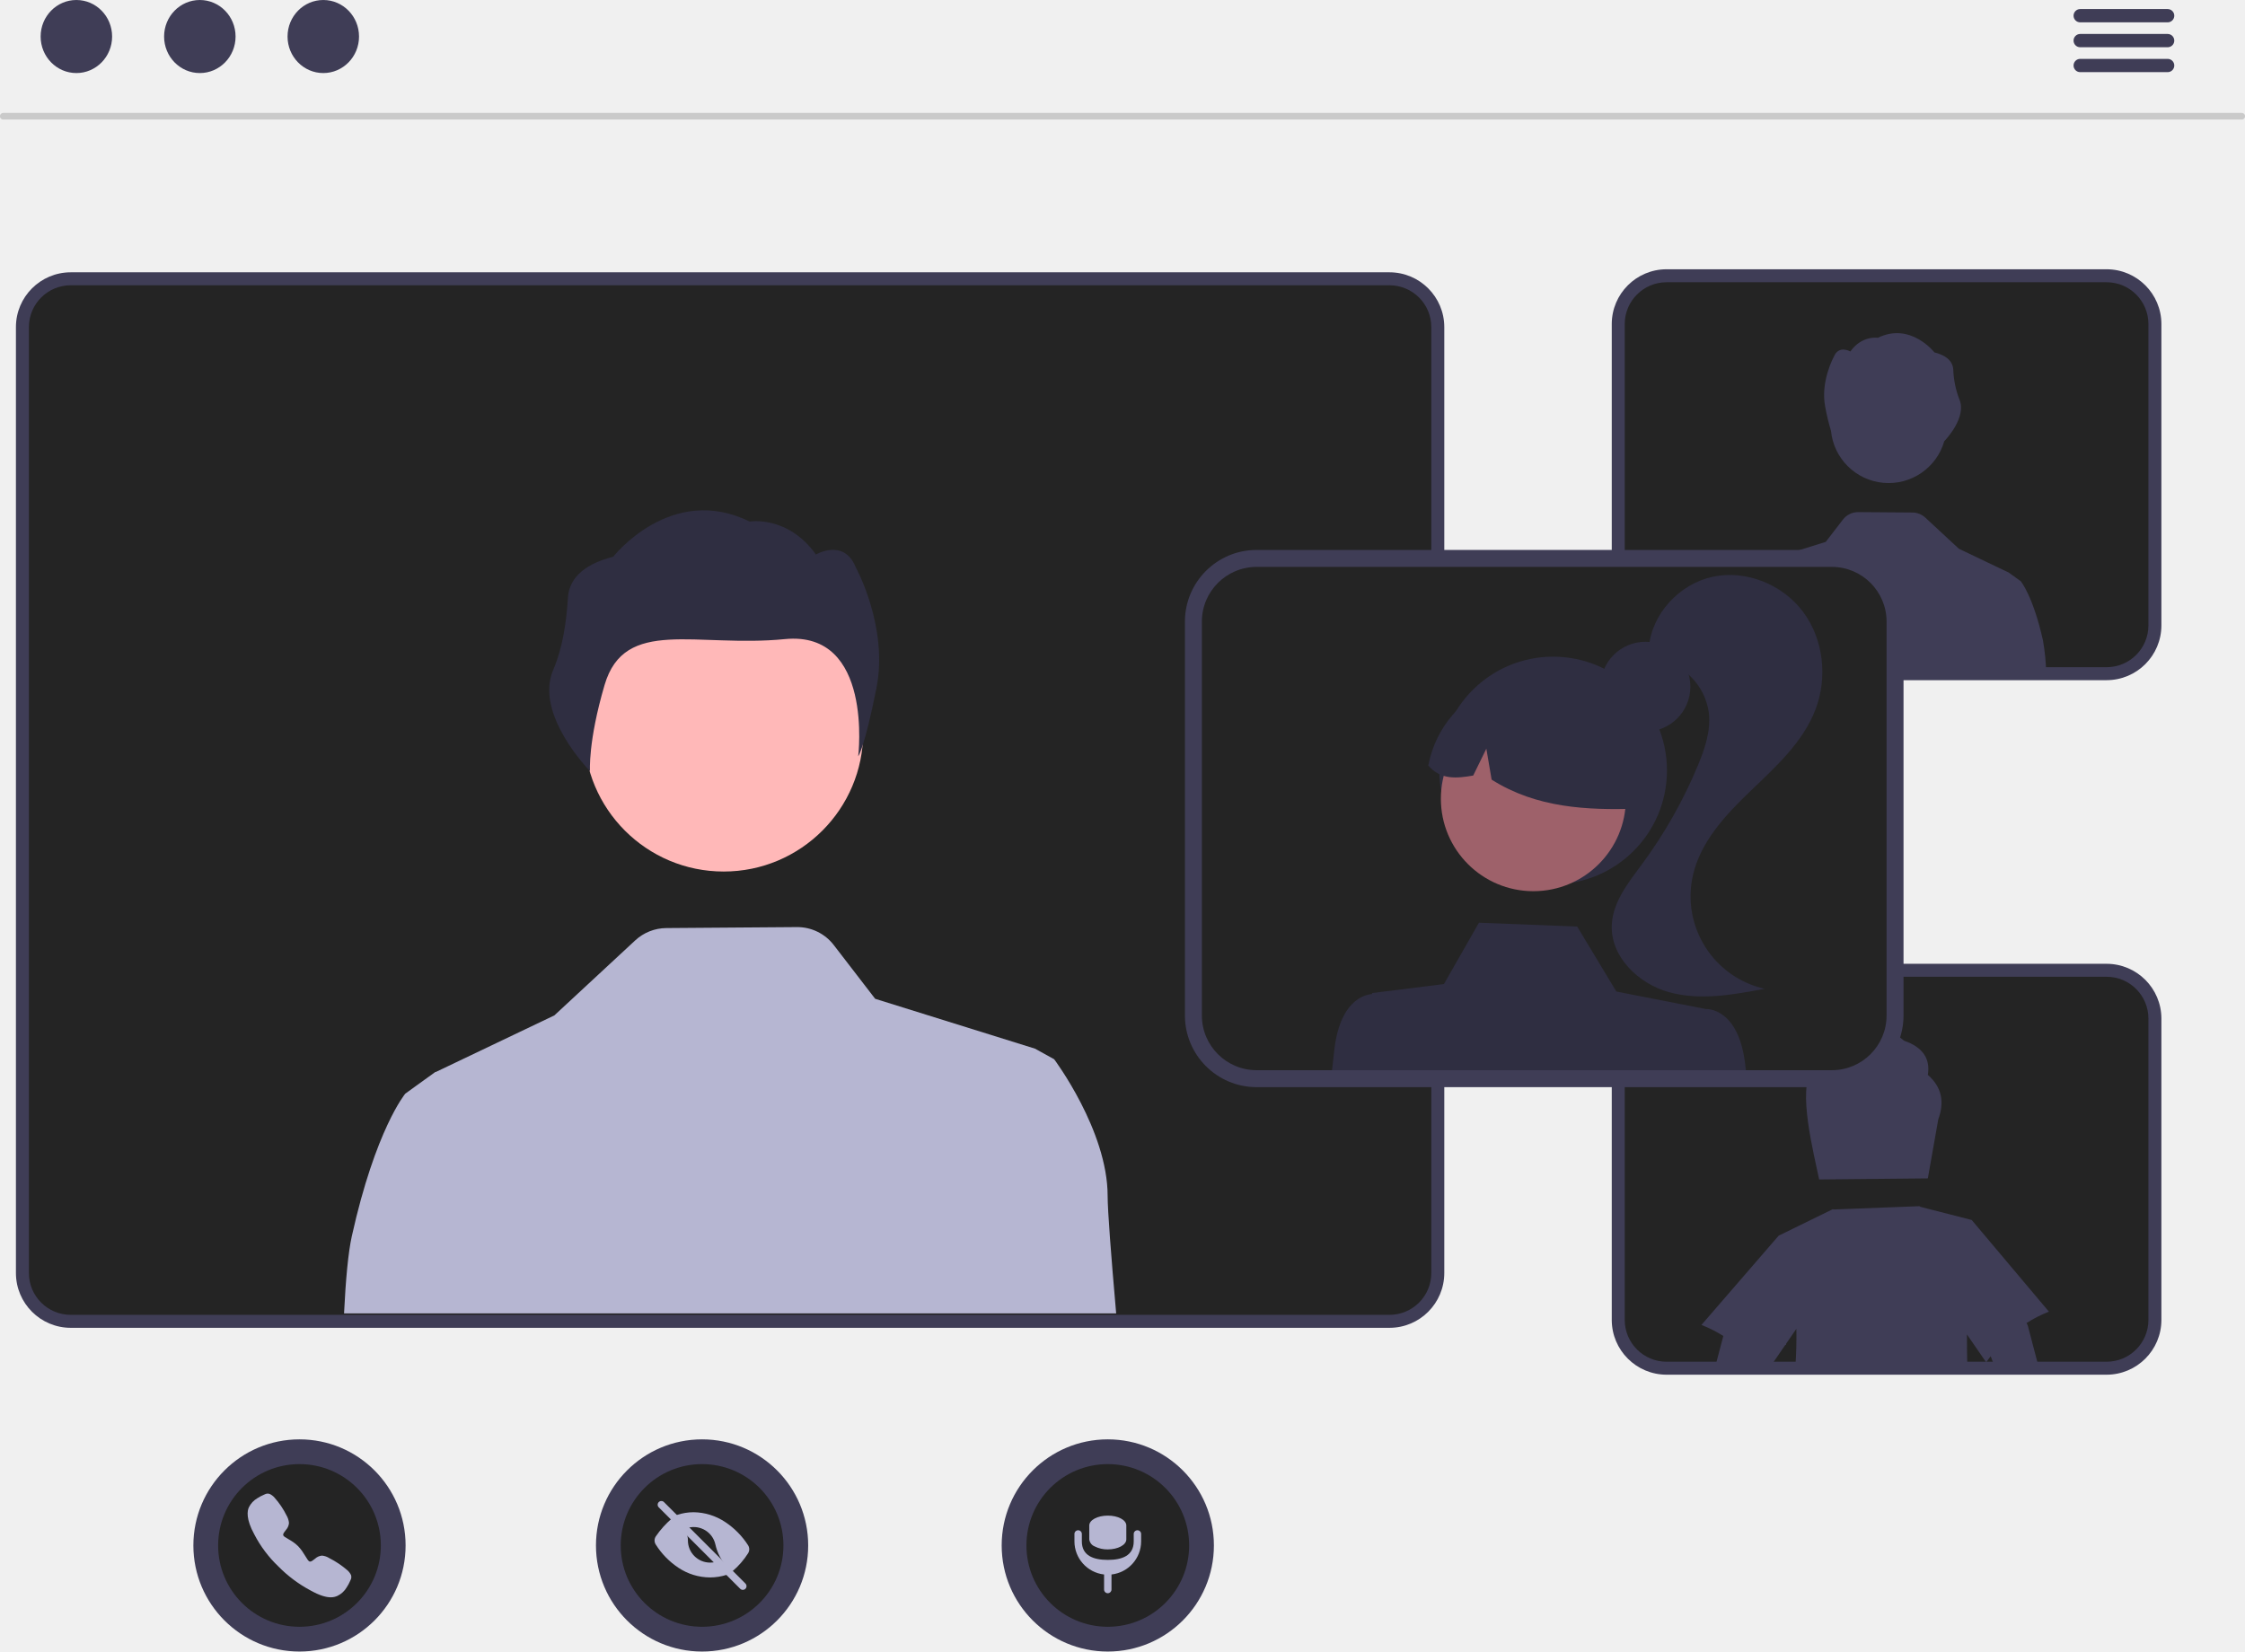
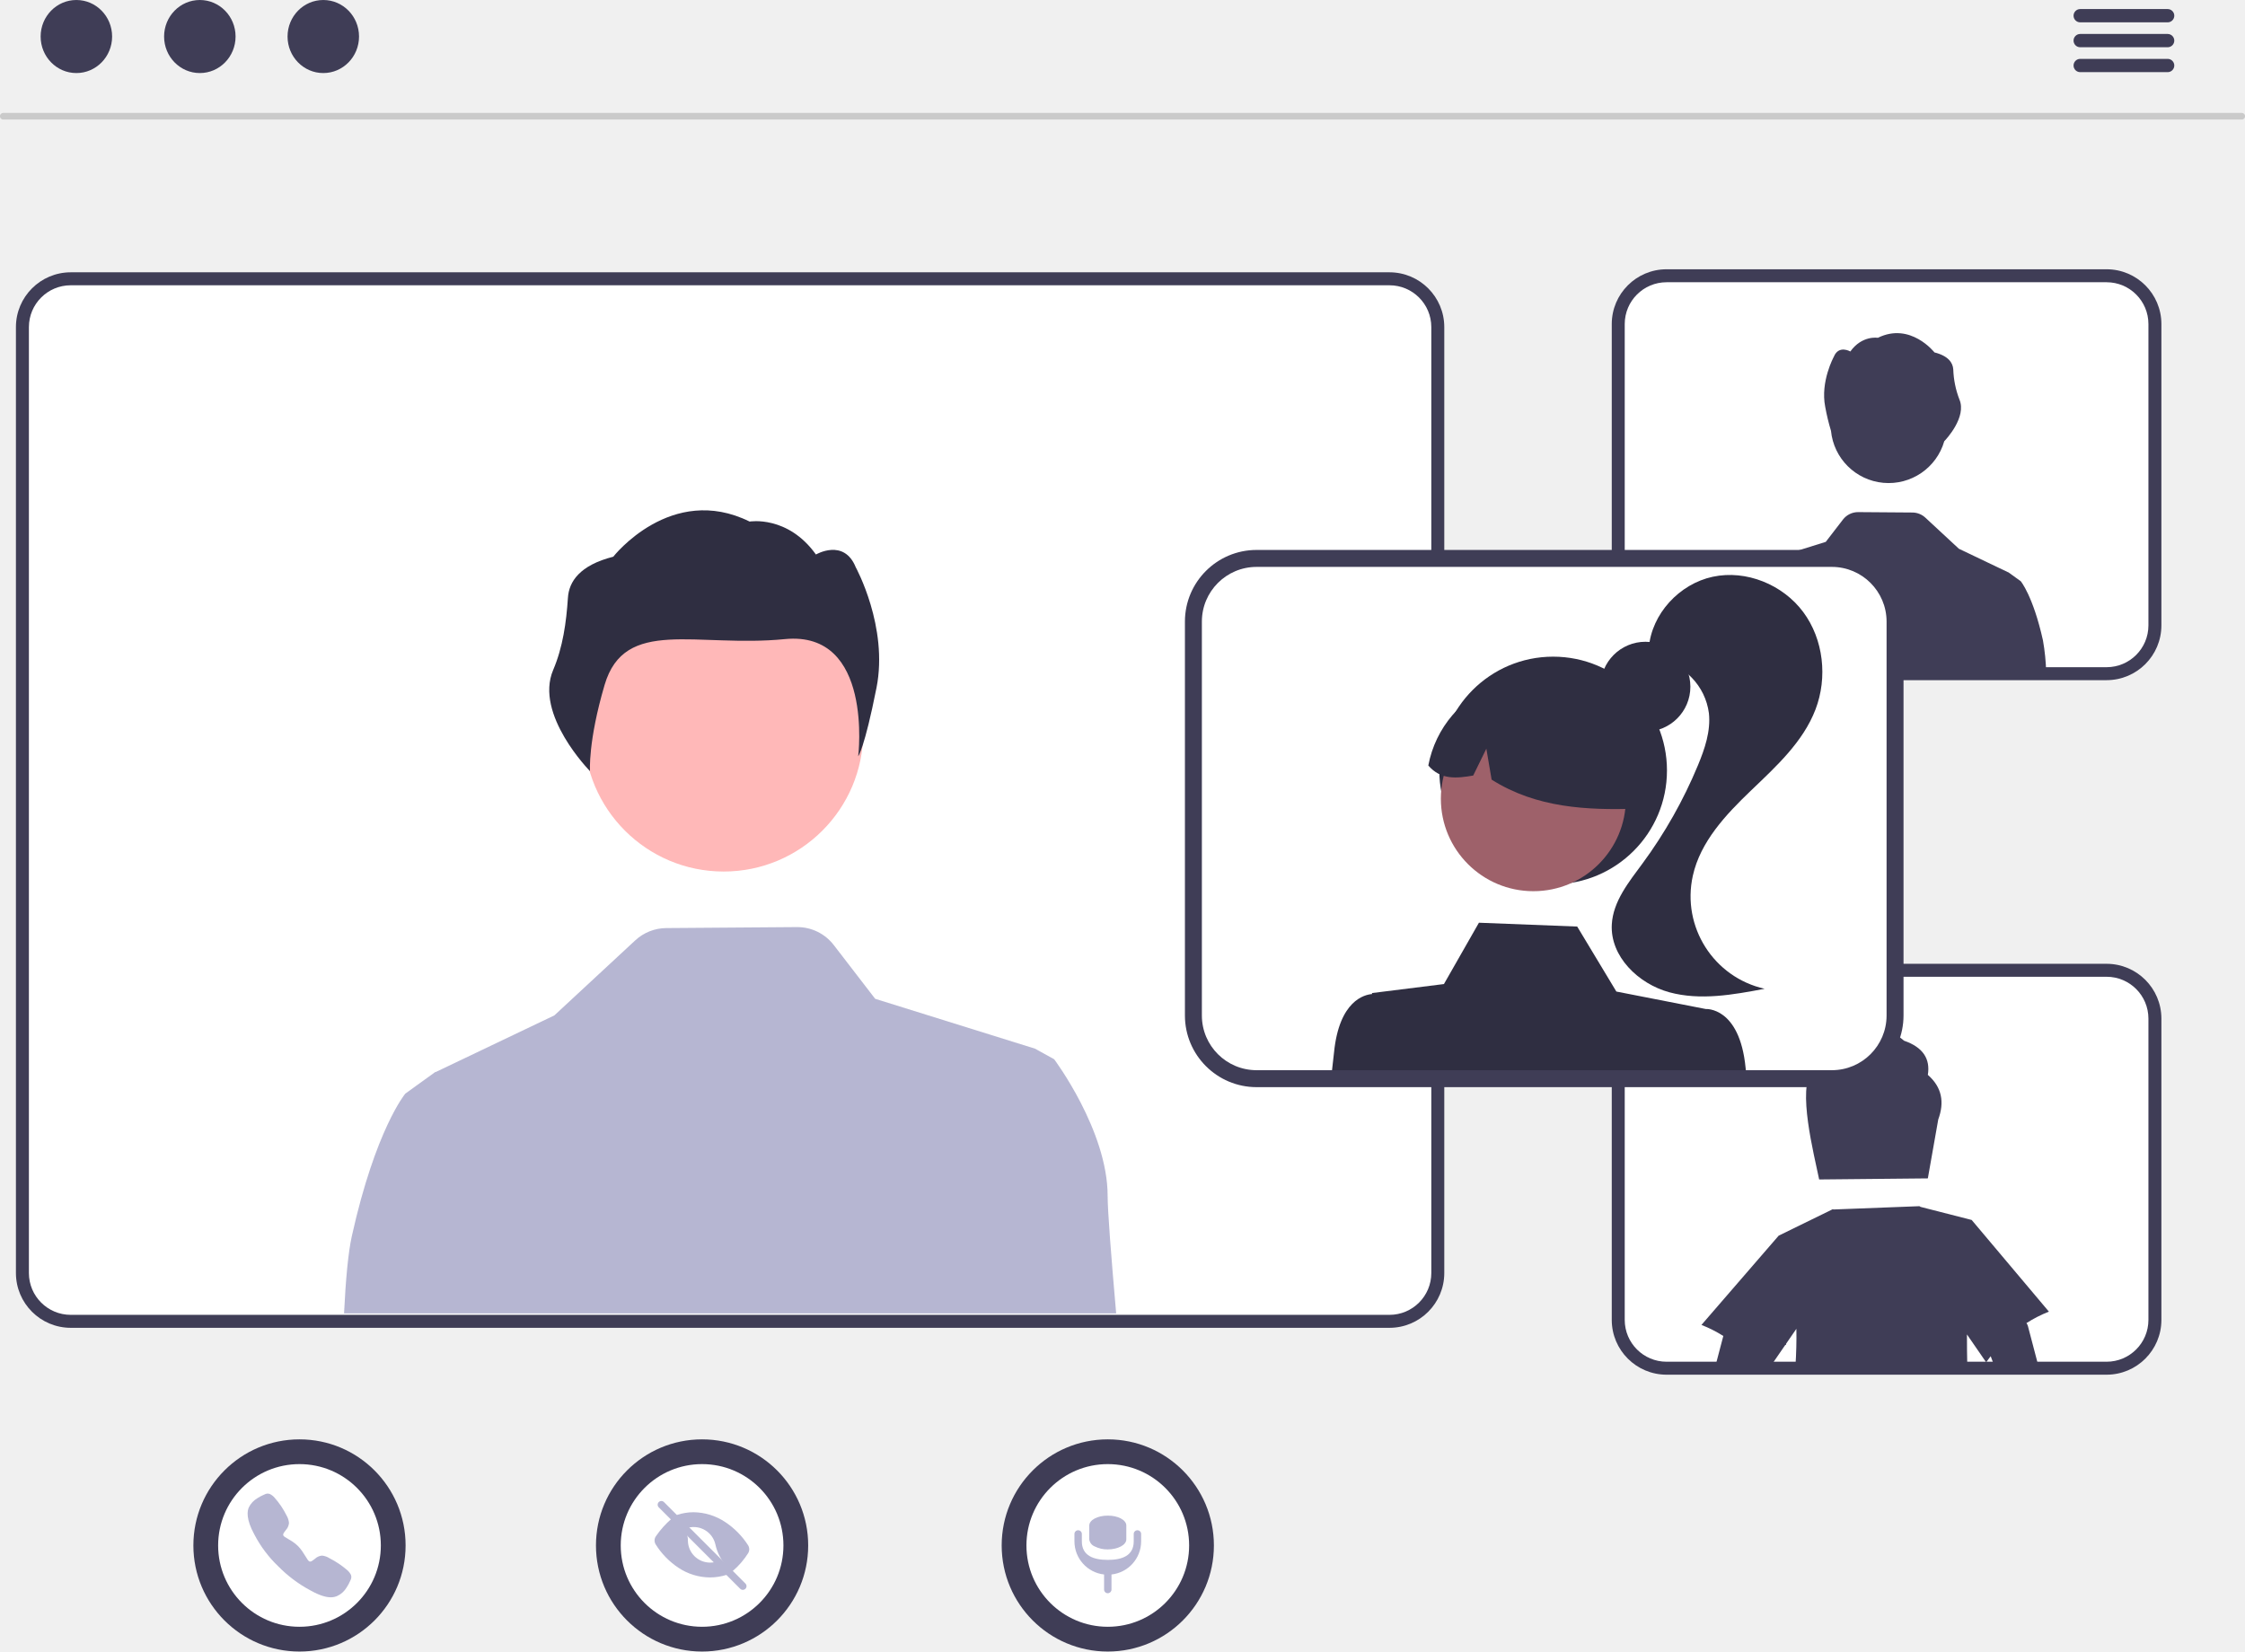
<svg xmlns="http://www.w3.org/2000/svg" data-name="Layer 1" width="749.467" height="551.451" viewBox="0 0 749.467 551.451">
  <path d="M689.138,617.637H248.87a18.307,18.307,0,0,1-18.286-18.286V283.484a18.307,18.307,0,0,1,18.286-18.286H689.138a18.307,18.307,0,0,1,18.286,18.286V599.351A18.307,18.307,0,0,1,689.138,617.637ZM248.87,274.822a8.672,8.672,0,0,0-8.662,8.662V599.351a8.672,8.672,0,0,0,8.662,8.662H689.138a8.672,8.672,0,0,0,8.662-8.662V283.484a8.672,8.672,0,0,0-8.662-8.662Z" transform="translate(-225.2664 -174.2744)" fill="#3F3D56" />
  <circle cx="234.381" cy="516.028" r="35.423" fill="#3F3D56" />
-   <circle cx="234.381" cy="516.028" r="27.158" fill="#242424" />
+   <circle cx="234.381" cy="516.028" r="27.158" fill="#fff" />
  <path d="M473.252,705.135a1.231,1.231,0,0,1-.874-.363L445.164,677.559a1.237,1.237,0,0,1,1.749-1.749l27.214,27.214a1.237,1.237,0,0,1-.874,2.111Z" transform="translate(-225.2664 -174.2744)" fill="#B6B6D2" />
  <path d="M475.006,692.92a2.489,2.489,0,0,0-.008-2.687,26.203,26.203,0,0,0-7.675-7.772,19.447,19.447,0,0,0-10.51-3.252,17.514,17.514,0,0,0-5.552.911.309.309,0,0,0-.121.513l3.652,3.652a.314.314,0,0,0,.297.081,7.422,7.422,0,0,1,8.966,5.454l.009.036a16.307,16.307,0,0,0,4.162,7.865l1.164,1.164a.31.31,0,0,0,.418.018A26.58,26.58,0,0,0,475.006,692.92Z" transform="translate(-225.2664 -174.2744)" fill="#B6B6D2" />
  <path d="M462.336,696.036a7.422,7.422,0,0,1-7.422-7.421q0-.01,0-.019a4.905,4.905,0,0,0-1.369-3.522l-3.671-3.672a.31.31,0,0,0-.42-.016,30.912,30.912,0,0,0-5.229,5.852,2.468,2.468,0,0,0-.049,2.748,25.822,25.822,0,0,0,7.598,7.781,19.158,19.158,0,0,0,10.538,3.218,18.416,18.416,0,0,0,5.616-.893.309.309,0,0,0,.124-.513l-3.67-3.669a.311.311,0,0,0-.296-.081A7.419,7.419,0,0,1,462.336,696.036Z" transform="translate(-225.2664 -174.2744)" fill="#B6B6D2" />
  <circle cx="99.981" cy="516.028" r="35.423" fill="#3F3D56" />
-   <circle cx="99.981" cy="516.028" r="27.158" fill="#242424" />
+   <circle cx="99.981" cy="516.028" r="27.158" fill="#fff" />
  <path d="M335.681,707.62c-1.509,0-3.629-.546-6.803-2.319a44.234,44.234,0,0,1-10.685-7.992,40.548,40.548,0,0,1-8.024-10.682c-2.848-5.18-2.363-7.895-1.82-9.055a7.228,7.228,0,0,1,2.833-3.04,13.629,13.629,0,0,1,2.214-1.175c.077-.033.149-.065.213-.094a2.069,2.069,0,0,1,1.697-.155,4.971,4.971,0,0,1,1.613,1.237,26.804,26.804,0,0,1,4.033,5.986,5.964,5.964,0,0,1,.791,2.452,3.874,3.874,0,0,1-.986,2.305c-.101.138-.202.271-.299.399-.588.773-.717.997-.632,1.395.172.802,2.785,1.499,4.898,3.607s3.104,5.003,3.909,5.174c.416.089.644-.046,1.442-.655.114-.087.232-.178.355-.268a3.895,3.895,0,0,1,2.339-1.047h.005a5.602,5.602,0,0,1,2.463.864,29.533,29.533,0,0,1,5.964,4.003,4.969,4.969,0,0,1,1.241,1.609,2.086,2.086,0,0,1-.155,1.701c-.029.064-.06.135-.094.213a13.645,13.645,0,0,1-1.182,2.21,7.23,7.23,0,0,1-3.045,2.828A5.212,5.212,0,0,1,335.681,707.62Z" transform="translate(-225.2664 -174.2744)" fill="#B6B6D2" />
  <circle cx="369.822" cy="516.028" r="35.423" fill="#3F3D56" />
-   <circle cx="369.822" cy="516.028" r="27.158" fill="#242424" />
+   <circle cx="369.822" cy="516.028" r="27.158" fill="#fff" />
  <path d="M604.984,685.231a1.237,1.237,0,0,0-1.237,1.237v2.474c0,4.782-3.877,6.185-8.659,6.185-4.782,0-8.659-1.403-8.659-6.185v-2.474a1.237,1.237,0,1,0-2.474,0v2.474a11.144,11.144,0,0,0,9.896,11.059v5.022a1.237,1.237,0,0,0,1.237,1.237h0a1.237,1.237,0,0,0,1.237-1.237v-5.022a11.144,11.144,0,0,0,9.896-11.059v-2.474A1.237,1.237,0,0,0,604.984,685.231Z" transform="translate(-225.2664 -174.2744)" fill="#B6B6D2" />
  <path d="M595.088,691.627a9.276,9.276,0,0,1-4.372-1,2.909,2.909,0,0,1-1.813-2.36v-4.604c-.013-1.825,2.734-3.311,6.137-3.318h0c.016,0,.032,0,.048,0,3.379-.02,6.148,1.434,6.185,3.247q.001.035,0,.071v4.604C601.29,690.11,598.523,691.613,595.088,691.627Z" transform="translate(-225.2664 -174.2744)" fill="#B6B6D2" />
-   <path d="M689.138,613.306H248.87a13.971,13.971,0,0,1-13.955-13.955V283.484a13.971,13.971,0,0,1,13.955-13.955H689.138a13.971,13.971,0,0,1,13.955,13.955V599.351A13.971,13.971,0,0,1,689.138,613.306Z" transform="translate(-225.2664 -174.2744)" fill="#242424" />
+   <path d="M689.138,613.306H248.87a13.971,13.971,0,0,1-13.955-13.955V283.484a13.971,13.971,0,0,1,13.955-13.955H689.138a13.971,13.971,0,0,1,13.955,13.955V599.351A13.971,13.971,0,0,1,689.138,613.306Z" transform="translate(-225.2664 -174.2744)" fill="#fff" />
  <circle id="bc830966-b266-4f4f-8d3f-80253a76a671" data-name="ab6171fa-7d69-4734-b81c-8dff60f9761b" cx="241.582" cy="244.406" r="46.601" fill="#ffb8b8" />
  <path id="b07e6ca0-7838-4b10-83c0-af225f768a0c-83" data-name="bf427902-b9bf-4946-b5d7-5c1c7e04535e" d="M414.864,373.849c.352-5.352,3.891-10.828,15.135-13.689,0,0,19.297-24.675,45.519-11.735,0,0,12.712-2.187,22.139,11.002,0,0,9.346-5.512,13.289,4.258,0,0,10.961,19.929,6.926,40.256s-6.101,22.864-6.101,22.864,5.144-42.046-24.483-39.131-53.478-7.503-60.188,15.308c-5.571,18.942-4.869,28.779-4.869,28.779s-18.63-18.896-12.296-33.775C413.175,390.376,414.32,382.103,414.864,373.849Z" transform="translate(-225.2664 -174.2744)" fill="#2f2e41" />
  <path d="M340.121,612.824H597.886c-1.723-19.662-2.849-34.291-2.849-39.238,0-21.818-17.853-45.628-17.853-45.628l-6.39-3.532L517.428,507.776,503.617,489.836a15.357,15.357,0,0,0-12.3-6.005l-43.627.327a15.404,15.404,0,0,0-10.346,4.1L410.33,513.319l-39.623,18.921-.067-.067-.414.308-5.88,4.235-3.782,2.733s-9.923,11.905-17.853,47.611C341.517,592.43,340.68,601.419,340.121,612.824Z" transform="translate(-225.2664 -174.2744)" fill="#B6B6D2" />
  <path d="M973.649,214.191H226.351a1.109,1.109,0,0,1,0-2.218H973.649a1.109,1.109,0,0,1,0,2.218Z" transform="translate(-225.2664 -174.2744)" fill="#cacaca" />
  <ellipse cx="25.497" cy="12.197" rx="11.931" ry="12.197" fill="#3f3d56" />
  <ellipse cx="66.712" cy="12.197" rx="11.931" ry="12.197" fill="#3f3d56" />
  <ellipse cx="107.927" cy="12.197" rx="11.931" ry="12.197" fill="#3f3d56" />
  <path d="M948.955,181.735H919.67a2.218,2.218,0,0,1,0-4.435h29.285a2.218,2.218,0,0,1,0,4.435Z" transform="translate(-225.2664 -174.2744)" fill="#3f3d56" />
  <path d="M948.955,190.051H919.67a2.218,2.218,0,0,1,0-4.435h29.285a2.218,2.218,0,0,1,0,4.435Z" transform="translate(-225.2664 -174.2744)" fill="#3f3d56" />
  <path d="M948.955,198.366H919.67a2.218,2.218,0,0,1,0-4.435h29.285a2.218,2.218,0,0,1,0,4.435Z" transform="translate(-225.2664 -174.2744)" fill="#3f3d56" />
  <path d="M928.538,633.289H781.618a18.307,18.307,0,0,1-18.286-18.286V514.376a18.307,18.307,0,0,1,18.286-18.286H928.538a18.307,18.307,0,0,1,18.286,18.286V615.003A18.307,18.307,0,0,1,928.538,633.289ZM781.618,505.714a8.672,8.672,0,0,0-8.662,8.662V615.003a8.672,8.672,0,0,0,8.662,8.662H928.538a8.672,8.672,0,0,0,8.662-8.662V514.376a8.672,8.672,0,0,0-8.662-8.662Z" transform="translate(-225.2664 -174.2744)" fill="#3F3D56" />
-   <path d="M928.538,628.958H781.618a13.971,13.971,0,0,1-13.955-13.955V514.375a13.971,13.971,0,0,1,13.955-13.955h146.92a13.971,13.971,0,0,1,13.955,13.955v100.627A13.971,13.971,0,0,1,928.538,628.958Z" transform="translate(-225.2664 -174.2744)" fill="#242424" />
+   <path d="M928.538,628.958H781.618a13.971,13.971,0,0,1-13.955-13.955V514.375a13.971,13.971,0,0,1,13.955-13.955h146.92a13.971,13.971,0,0,1,13.955,13.955v100.627A13.971,13.971,0,0,1,928.538,628.958Z" transform="translate(-225.2664 -174.2744)" fill="#fff" />
  <path d="M868.855,533.177c.85-5.299-1.554-9.2-7.926-11.402-6.338-5.5-15.706-6.819-21.329,1.99a8.823,8.823,0,0,0-9.301,7.903c-5.165,6.003.57,28.036,2.269,36.431l9.066-.089,18.098-.179,9.122-.089,3.477-19.686C874.444,542.332,873.583,537.313,868.855,533.177Z" transform="translate(-225.2664 -174.2744)" fill="#3F3D56" />
  <path d="M901.776,616.054a43.68,43.68,0,0,1,7.49-3.823l-25.778-30.607-17.036-4.36q-.209-.118-.415-.241l-28.739,1.102-.123-.123L819.054,586.867l-25.778,29.802a43.376,43.376,0,0,1,7.3,3.689l-2.661,10.117h18.445l4.907-7.132h.246c0-.123.011-.246.011-.369l3.443-5.008c.078,4.047-.034,8.216-.313,12.509h57.369c-.089-3.566-.112-7.11-.112-10.631l6.417,9.312c.481-.704.995-1.364,1.509-2.035l1.263,3.354H905.789l-3.521-13.392A3.132,3.132,0,0,0,901.776,616.054Z" transform="translate(-225.2664 -174.2744)" fill="#3F3D56" />
  <path d="M928.538,401.384H781.618a18.307,18.307,0,0,1-18.286-18.286V282.471a18.307,18.307,0,0,1,18.286-18.286H928.538a18.307,18.307,0,0,1,18.286,18.286V383.098A18.307,18.307,0,0,1,928.538,401.384ZM781.618,273.81a8.672,8.672,0,0,0-8.662,8.662V383.098a8.672,8.672,0,0,0,8.662,8.662H928.538a8.672,8.672,0,0,0,8.662-8.662V282.471a8.672,8.672,0,0,0-8.662-8.662Z" transform="translate(-225.2664 -174.2744)" fill="#3F3D56" />
-   <path d="M928.538,397.053H781.618a13.971,13.971,0,0,1-13.955-13.955V282.471a13.971,13.971,0,0,1,13.955-13.955H928.538a13.971,13.971,0,0,1,13.955,13.955V383.098A13.971,13.971,0,0,1,928.538,397.053Z" transform="translate(-225.2664 -174.2744)" fill="#242424" />
+   <path d="M928.538,397.053H781.618a13.971,13.971,0,0,1-13.955-13.955V282.471a13.971,13.971,0,0,1,13.955-13.955H928.538a13.971,13.971,0,0,1,13.955,13.955V383.098A13.971,13.971,0,0,1,928.538,397.053Z" transform="translate(-225.2664 -174.2744)" fill="#fff" />
  <path d="M836.521,318.131a19.333,19.333,0,0,0,37.813,3.476c.626-.652,7.565-8.067,5.053-13.966a30.521,30.521,0,0,1-2.045-10.018c-.146-2.221-1.615-4.494-6.282-5.682,0,0-8.009-10.241-18.892-4.871,0,0-5.276-.908-9.188,4.566,0,0-3.879-2.288-5.515,1.767,0,0-4.549,8.271-2.874,16.708A72.671,72.671,0,0,0,836.521,318.131Z" transform="translate(-225.2664 -174.2744)" fill="#3F3D56" />
  <path d="M907.288,388.114c-3.291-14.819-7.41-19.76-7.41-19.76l-1.57-1.134-2.441-1.758-.172-.128-.028.028-16.445-7.853-11.212-10.401a6.393,6.393,0,0,0-4.294-1.702L845.611,345.27a6.374,6.374,0,0,0-5.105,2.493l-5.732,7.446-22.149,6.91-2.652,1.466s-7.41,9.882-7.41,18.938c0,2.053-.467,8.125-1.182,16.285H908.363A72.966,72.966,0,0,0,907.288,388.114Z" transform="translate(-225.2664 -174.2744)" fill="#3F3D56" />
  <path d="M836.83,537.277H644.747A23.934,23.934,0,0,1,620.84,513.37V381.81A23.934,23.934,0,0,1,644.747,357.903h192.083a23.934,23.934,0,0,1,23.907,23.907V513.37A23.934,23.934,0,0,1,836.83,537.277ZM644.747,370.486a11.338,11.338,0,0,0-11.324,11.324V513.37a11.338,11.338,0,0,0,11.324,11.324h192.083A11.338,11.338,0,0,0,848.154,513.37V381.81a11.338,11.338,0,0,0-11.324-11.324Z" transform="translate(-225.2664 -174.2744)" fill="#3F3D56" />
-   <path d="M836.828,363.564h-192.08a18.275,18.275,0,0,0-18.25,18.25v131.56a18.266,18.266,0,0,0,18.25,18.24h192.08a18.266,18.266,0,0,0,18.25-18.24v-131.56A18.275,18.275,0,0,0,836.828,363.564Z" transform="translate(-225.2664 -174.2744)" fill="#242424" />
+   <path d="M836.828,363.564h-192.08a18.275,18.275,0,0,0-18.25,18.25v131.56a18.266,18.266,0,0,0,18.25,18.24h192.08a18.266,18.266,0,0,0,18.25-18.24v-131.56A18.275,18.275,0,0,0,836.828,363.564Z" transform="translate(-225.2664 -174.2744)" fill="#fff" />
  <circle cx="549.313" cy="229.288" r="15" fill="#2f2e41" />
  <circle cx="518.498" cy="257.26" r="38" fill="#2f2e41" />
  <circle cx="511.896" cy="266.692" r="30.879" fill="#9e616a" />
  <path d="M725.521,402.511a35.371,35.371,0,0,1,45.783,41.818c-16.217.437-33.009-.204-48.078-9.736l-1.76-10.328-4.389,8.966c-5.442.928-10.827,1.54-14.985-3.357A36.116,36.116,0,0,1,725.521,402.511Z" transform="translate(-225.2664 -174.2744)" fill="#2f2e41" />
  <path d="M797.06,366.851c11.158-2.388,23.377,2.618,30.186,11.774,6.81,9.156,8.18,21.896,4.099,32.552-4.163,10.871-13.151,19.029-21.556,27.084-8.404,8.054-16.865,17.047-19.388,28.411a31.667,31.667,0,0,0,23.971,37.759c-10.526,1.997-21.49,3.981-31.826,1.165-10.337-2.816-19.791-11.969-19.198-22.666.427-7.708,5.689-14.145,10.265-20.361a156.364,156.364,0,0,0,18.484-32.739c2.301-5.545,4.313-11.464,3.667-17.432A20.916,20.916,0,0,0,778.467,394.485l-2.76-3.874C776.628,379.238,785.902,369.239,797.06,366.851Z" transform="translate(-225.2664 -174.2744)" fill="#2f2e41" />
  <path d="M808.008,530.764c-2-20.38-13.3-19.58-13.3-19.58l-29.84-5.83-13.07-21.7-32.81-1.28-11.68,20.48-24,3-.02.34c-2.38.18-10.96,2.06-12.68,19.57-.16,1.61-.38,3.58-.66,5.85h138.15C808.068,531.314,808.038,531.034,808.008,530.764Z" transform="translate(-225.2664 -174.2744)" fill="#2f2e41" />
</svg>
